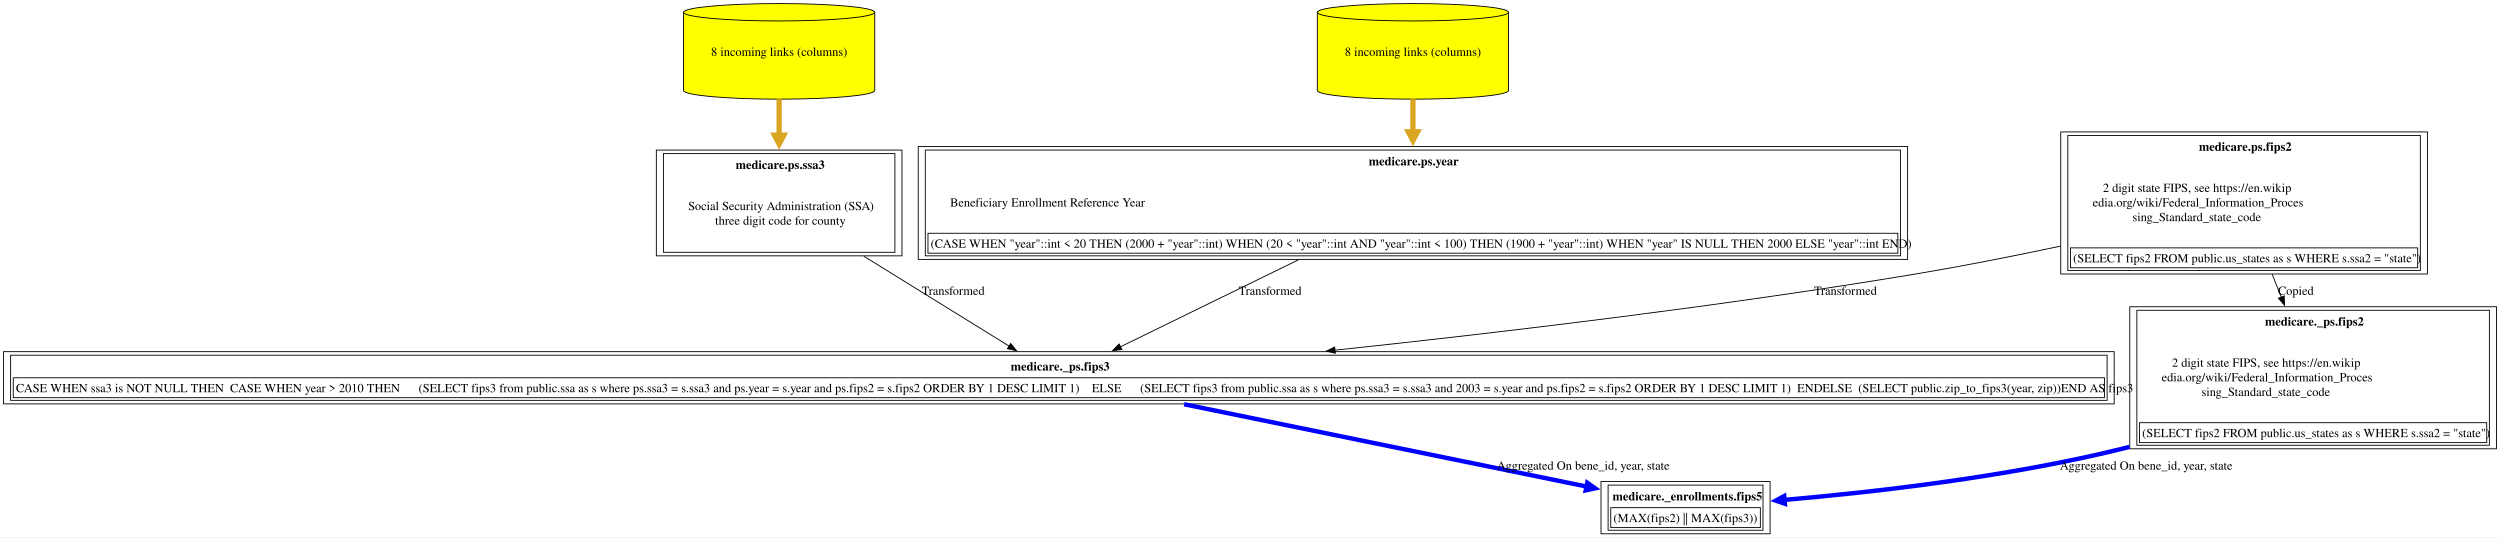
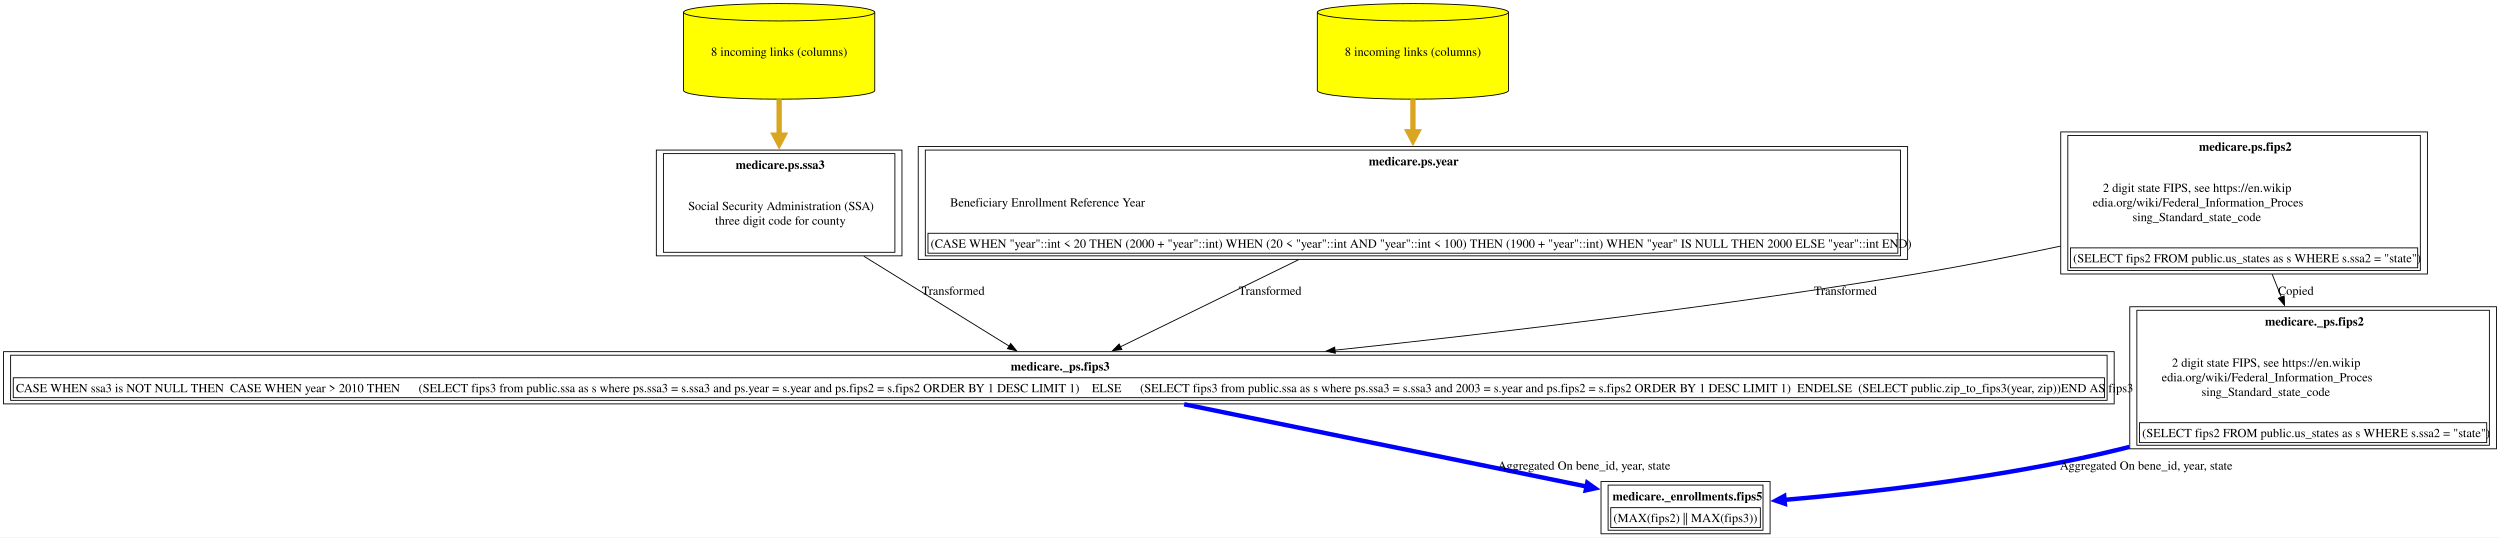
<svg xmlns="http://www.w3.org/2000/svg" xmlns:xlink="http://www.w3.org/1999/xlink" width="2824pt" height="607pt" viewBox="0.00 0.00 2824.38 607.00">
  <g id="graph0" class="graph" transform="scale(1 1) rotate(0) translate(4 603)">
    <polygon fill="white" stroke="none" points="-4,4 -4,-603 2820.38,-603 2820.38,4 -4,4" />
    <g id="node1" class="node">
      <g id="a_node1">
        <a xlink:href="../medicare._enrollments/fips5.html" xlink:title="&lt;TABLE&gt;" target="_blank">
          <polygon fill="none" stroke="black" points="1995.75,-59 1804.75,-59 1804.75,0 1995.75,0 1995.75,-59" />
          <text text-anchor="start" x="1817.75" y="-37.7" font-family="Times,serif" font-weight="bold" font-size="14.00">medicare._enrollments.fips5</text>
          <polygon fill="none" stroke="black" points="1815.75,-7 1815.75,-29.5 1984.75,-29.5 1984.75,-7 1815.75,-7" />
          <text text-anchor="start" x="1818.75" y="-13.2" font-family="Times,serif" font-size="14.00">(MAX(fips2) || MAX(fips3))</text>
          <polygon fill="none" stroke="black" points="1812.75,-4 1812.75,-55 1987.75,-55 1987.75,-4 1812.75,-4" />
        </a>
      </g>
    </g>
    <g id="node2" class="node">
      <g id="a_node2">
        <a xlink:href="../medicare._ps/fips3.html" xlink:title="&lt;TABLE&gt;" target="_blank">
          <polygon fill="none" stroke="black" points="2384.5,-205.75 0,-205.75 0,-146.75 2384.5,-146.75 2384.5,-205.75" />
          <text text-anchor="start" x="1137.88" y="-184.45" font-family="Times,serif" font-weight="bold" font-size="14.00">medicare._ps.fips3</text>
          <polygon fill="none" stroke="black" points="11,-153.75 11,-176.25 2373.5,-176.25 2373.5,-153.75 11,-153.75" />
          <text text-anchor="start" x="14" y="-159.95" font-family="Times,serif" font-size="14.00">CASE WHEN ssa3 is NOT NULL THEN  CASE WHEN year &gt; 2010 THEN      (SELECT fips3 from public.ssa as s where ps.ssa3 = s.ssa3 and ps.year = s.year and ps.fips2 = s.fips2 ORDER BY 1 DESC LIMIT 1)    ELSE      (SELECT fips3 from public.ssa as s where ps.ssa3 = s.ssa3 and 2003 = s.year and ps.fips2 = s.fips2 ORDER BY 1 DESC LIMIT 1)  ENDELSE  (SELECT public.zip_to_fips3(year, zip))END AS fips3</text>
          <polygon fill="none" stroke="black" points="8,-150.75 8,-201.75 2376.5,-201.75 2376.5,-150.75 8,-150.75" />
        </a>
      </g>
    </g>
    <g id="edge1" class="edge">
      <path fill="none" stroke="blue" stroke-width="5" d="M1333.82,-146.31C1467.58,-118.96 1665.56,-78.48 1788.54,-53.34" />
      <polygon fill="blue" stroke="blue" stroke-width="5" points="1789.23,-57.66 1798.15,-51.37 1787.48,-49.09 1789.23,-57.66" />
-       <text text-anchor="middle" x="1784.62" y="-72.45" font-family="Times,serif" font-size="14.00">	  Aggregated On bene_id, year, state</text>
+       <text text-anchor="middle" x="1785.62" y="-72.45" font-family="Times,serif" font-size="14.00">	  Aggregated On bene_id, year, state</text>
    </g>
    <g id="node3" class="node">
      <g id="a_node3">
        <a xlink:href="../medicare.ps/ssa3.html" xlink:title="&lt;TABLE&gt;" target="_blank">
          <polygon fill="none" stroke="black" points="1015,-433.5 737.5,-433.5 737.5,-314 1015,-314 1015,-433.5" />
          <text text-anchor="start" x="827.12" y="-412.2" font-family="Times,serif" font-weight="bold" font-size="14.00">medicare.ps.ssa3</text>
          <text text-anchor="start" x="773.5" y="-365.7" font-family="Times,serif" font-size="14.00">Social Security Administration (SSA)</text>
          <text text-anchor="start" x="803.88" y="-349.2" font-family="Times,serif" font-size="14.00">three digit code for county</text>
          <polygon fill="none" stroke="black" points="745.5,-318 745.5,-429.5 1007,-429.5 1007,-318 745.5,-318" />
        </a>
      </g>
    </g>
    <g id="edge2" class="edge">
      <path fill="none" stroke="black" d="M971.92,-313.56C1025.57,-280.37 1090.63,-240.12 1136.09,-211.99" />
      <polygon fill="black" stroke="black" points="1137.82,-215.04 1144.49,-206.8 1134.14,-209.09 1137.82,-215.04" />
      <text text-anchor="middle" x="1072.88" y="-269.95" font-family="Times,serif" font-size="14.00">  Transformed</text>
    </g>
    <g id="node4" class="node">
      <g id="a_node4">
        <a xlink:href="../medicare.ps/ssa3.html" xlink:title="8 incoming links (columns)" target="_blank">
          <path fill="yellow" stroke="black" d="M984.25,-589.18C984.25,-594.6 935.84,-599 876.25,-599 816.66,-599 768.25,-594.6 768.25,-589.18 768.25,-589.18 768.25,-500.82 768.25,-500.82 768.25,-495.4 816.66,-491 876.25,-491 935.84,-491 984.25,-495.4 984.25,-500.82 984.25,-500.82 984.25,-589.18 984.25,-589.18" />
          <path fill="none" stroke="black" d="M984.25,-589.18C984.25,-583.76 935.84,-579.36 876.25,-579.36 816.66,-579.36 768.25,-583.76 768.25,-589.18" />
          <text text-anchor="middle" x="876.25" y="-539.95" font-family="Times,serif" font-size="14.00">8 incoming links (columns)</text>
        </a>
      </g>
    </g>
    <g id="edge3" class="edge">
      <path fill="none" stroke="goldenrod" stroke-width="6" d="M876.25,-490.91C876.25,-477.88 876.25,-463.69 876.25,-449.84" />
      <polygon fill="goldenrod" stroke="goldenrod" stroke-width="6" points="881.5,-450.29 876.25,-440.29 871,-450.29 881.5,-450.29" />
    </g>
    <g id="node5" class="node">
      <g id="a_node5">
+         <a xlink:href="../medicare.ps/year.html" xlink:title="&lt;TABLE&gt;" target="_blank">
+           <polygon fill="none" stroke="black" points="2151.12,-437.5 1033.38,-437.5 1033.38,-310 2151.12,-310 2151.12,-437.5" />
+           <text text-anchor="start" x="1542.38" y="-416.2" font-family="Times,serif" font-weight="bold" font-size="14.00">medicare.ps.year</text>
+           <text text-anchor="start" x="1069.38" y="-369.7" font-family="Times,serif" font-size="14.00">Beneficiary Enrollment Reference Year</text>
+           <polygon fill="none" stroke="black" points="1044.38,-317 1044.38,-339.5 2140.12,-339.5 2140.12,-317 1044.38,-317" />
+           <text text-anchor="start" x="1047.38" y="-323.2" font-family="Times,serif" font-size="14.00">(CASE WHEN "year"::int &lt; 20 THEN (2000 + "year"::int) WHEN (20 &lt; "year"::int AND "year"::int &lt; 100) THEN (1900 + "year"::int) WHEN "year" IS NULL THEN 2000 ELSE "year"::int END)</text>
+           <polygon fill="none" stroke="black" points="1041.38,-314 1041.38,-433.5 2143.12,-433.5 2143.12,-314 1041.38,-314" />
+         </a>
+       </g>
+     </g>
+     <g id="edge4" class="edge">
+       <path fill="none" stroke="black" d="M1462.93,-309.55C1396,-276.83 1316.94,-238.19 1261.61,-211.15" />
+       <polygon fill="black" stroke="black" points="1263.44,-208.15 1252.92,-206.9 1260.37,-214.44 1263.44,-208.15" />
+       <text text-anchor="middle" x="1430.88" y="-269.95" font-family="Times,serif" font-size="14.00">  Transformed</text>
+     </g>
+     <g id="node6" class="node">
+       <g id="a_node6">
+         <a xlink:href="../medicare.ps/year.html" xlink:title="8 incoming links (columns)" target="_blank">
+           <path fill="yellow" stroke="black" d="M1700.25,-589.18C1700.25,-594.6 1651.84,-599 1592.25,-599 1532.66,-599 1484.25,-594.6 1484.25,-589.18 1484.25,-589.18 1484.25,-500.82 1484.25,-500.82 1484.25,-495.4 1532.66,-491 1592.25,-491 1651.84,-491 1700.25,-495.4 1700.25,-500.82 1700.25,-500.82 1700.25,-589.18 1700.25,-589.18" />
+           <path fill="none" stroke="black" d="M1700.25,-589.18C1700.25,-583.76 1651.84,-579.36 1592.25,-579.36 1532.66,-579.36 1484.25,-583.76 1484.25,-589.18" />
+           <text text-anchor="middle" x="1592.25" y="-539.95" font-family="Times,serif" font-size="14.00">8 incoming links (columns)</text>
+         </a>
+       </g>
+     </g>
+     <g id="edge5" class="edge">
+       <path fill="none" stroke="goldenrod" stroke-width="6" d="M1592.25,-490.91C1592.25,-479.18 1592.25,-466.51 1592.25,-454" />
+       <polygon fill="goldenrod" stroke="goldenrod" stroke-width="6" points="1597.5,-454.18 1592.25,-444.18 1587,-454.18 1597.5,-454.18" />
+     </g>
+     <g id="node7" class="node">
+       <g id="a_node7">
        <a xlink:href="../medicare.ps/fips2.html" xlink:title="&lt;TABLE&gt;" target="_blank">
          <polygon fill="none" stroke="black" points="2738.38,-454 2324.12,-454 2324.12,-293.5 2738.38,-293.5 2738.38,-454" />
          <text text-anchor="start" x="2480.25" y="-432.7" font-family="Times,serif" font-weight="bold" font-size="14.00">medicare.ps.fips2</text>
          <text text-anchor="start" x="2371.75" y="-386.2" font-family="Times,serif" font-size="14.00">2 digit state FIPS, see https://en.wikip</text>
          <text text-anchor="start" x="2360.12" y="-369.7" font-family="Times,serif" font-size="14.00">edia.org/wiki/Federal_Information_Proces</text>
          <text text-anchor="start" x="2405.12" y="-353.2" font-family="Times,serif" font-size="14.00">sing_Standard_state_code</text>
          <polygon fill="none" stroke="black" points="2335.12,-300.5 2335.12,-323 2727.38,-323 2727.38,-300.5 2335.12,-300.5" />
          <text text-anchor="start" x="2338.12" y="-306.7" font-family="Times,serif" font-size="14.00">(SELECT fips2 FROM public.us_states as s WHERE s.ssa2 = "state")</text>
          <polygon fill="none" stroke="black" points="2332.12,-297.5 2332.12,-450 2730.38,-450 2730.38,-297.5 2332.12,-297.5" />
        </a>
      </g>
    </g>
-     <g id="edge4" class="edge">
+     <g id="edge6" class="edge">
      <path fill="none" stroke="black" d="M2323.89,-324.98C2270.73,-313.69 2213.52,-302.37 2160.25,-293.5 1942.01,-257.16 1694.28,-227.63 1504.06,-207.42" />
      <polygon fill="black" stroke="black" points="1504.58,-203.95 1494.27,-206.38 1503.85,-210.92 1504.58,-203.95" />
      <text text-anchor="middle" x="2080.88" y="-269.95" font-family="Times,serif" font-size="14.00">  Transformed</text>
    </g>
    <g id="node8" class="node">
      <g id="a_node8">
        <a xlink:href="../medicare._ps/fips2.html" xlink:title="&lt;TABLE&gt;" target="_blank">
          <polygon fill="none" stroke="black" points="2816.38,-256.5 2402.12,-256.5 2402.12,-96 2816.38,-96 2816.38,-256.5" />
          <text text-anchor="start" x="2554.88" y="-235.2" font-family="Times,serif" font-weight="bold" font-size="14.00">medicare._ps.fips2</text>
          <text text-anchor="start" x="2449.75" y="-188.7" font-family="Times,serif" font-size="14.00">2 digit state FIPS, see https://en.wikip</text>
          <text text-anchor="start" x="2438.12" y="-172.2" font-family="Times,serif" font-size="14.00">edia.org/wiki/Federal_Information_Proces</text>
          <text text-anchor="start" x="2483.12" y="-155.7" font-family="Times,serif" font-size="14.00">sing_Standard_state_code</text>
          <polygon fill="none" stroke="black" points="2413.12,-103 2413.12,-125.5 2805.38,-125.5 2805.38,-103 2413.12,-103" />
          <text text-anchor="start" x="2416.12" y="-109.2" font-family="Times,serif" font-size="14.00">(SELECT fips2 FROM public.us_states as s WHERE s.ssa2 = "state")</text>
          <polygon fill="none" stroke="black" points="2410.12,-100 2410.12,-252.5 2808.38,-252.5 2808.38,-100 2410.12,-100" />
        </a>
      </g>
    </g>
    <g id="edge8" class="edge">
      <path fill="none" stroke="black" d="M2562.98,-293.23C2566.39,-284.66 2569.89,-275.9 2573.35,-267.22" />
      <polygon fill="black" stroke="black" points="2576.54,-268.69 2576.99,-258.1 2570.04,-266.09 2576.54,-268.69" />
      <text text-anchor="middle" x="2589.75" y="-269.95" font-family="Times,serif" font-size="14.00">Copied</text>
    </g>
-     <g id="node6" class="node">
-       <g id="a_node6">
-         <a xlink:href="../medicare.ps/year.html" xlink:title="&lt;TABLE&gt;" target="_blank">
-           <polygon fill="none" stroke="black" points="2151.12,-437.5 1033.38,-437.5 1033.38,-310 2151.12,-310 2151.12,-437.5" />
-           <text text-anchor="start" x="1542.38" y="-416.2" font-family="Times,serif" font-weight="bold" font-size="14.00">medicare.ps.year</text>
-           <text text-anchor="start" x="1069.38" y="-369.7" font-family="Times,serif" font-size="14.00">Beneficiary Enrollment Reference Year</text>
-           <polygon fill="none" stroke="black" points="1044.38,-317 1044.38,-339.5 2140.12,-339.5 2140.12,-317 1044.38,-317" />
-           <text text-anchor="start" x="1047.38" y="-323.2" font-family="Times,serif" font-size="14.00">(CASE WHEN "year"::int &lt; 20 THEN (2000 + "year"::int) WHEN (20 &lt; "year"::int AND "year"::int &lt; 100) THEN (1900 + "year"::int) WHEN "year" IS NULL THEN 2000 ELSE "year"::int END)</text>
-           <polygon fill="none" stroke="black" points="1041.38,-314 1041.38,-433.5 2143.12,-433.5 2143.12,-314 1041.38,-314" />
-         </a>
-       </g>
-     </g>
-     <g id="edge5" class="edge">
-       <path fill="none" stroke="black" d="M1462.93,-309.55C1396,-276.83 1316.94,-238.19 1261.61,-211.15" />
-       <polygon fill="black" stroke="black" points="1263.44,-208.15 1252.92,-206.9 1260.37,-214.44 1263.44,-208.15" />
-       <text text-anchor="middle" x="1430.88" y="-269.95" font-family="Times,serif" font-size="14.00">  Transformed</text>
-     </g>
-     <g id="node7" class="node">
-       <g id="a_node7">
-         <a xlink:href="../medicare.ps/year.html" xlink:title="8 incoming links (columns)" target="_blank">
-           <path fill="yellow" stroke="black" d="M1700.25,-589.18C1700.25,-594.6 1651.84,-599 1592.25,-599 1532.66,-599 1484.25,-594.6 1484.25,-589.18 1484.25,-589.18 1484.25,-500.82 1484.25,-500.82 1484.25,-495.4 1532.66,-491 1592.25,-491 1651.84,-491 1700.25,-495.4 1700.25,-500.82 1700.25,-500.82 1700.25,-589.18 1700.25,-589.18" />
-           <path fill="none" stroke="black" d="M1700.25,-589.18C1700.25,-583.76 1651.84,-579.36 1592.25,-579.36 1532.66,-579.36 1484.25,-583.76 1484.25,-589.18" />
-           <text text-anchor="middle" x="1592.25" y="-539.95" font-family="Times,serif" font-size="14.00">8 incoming links (columns)</text>
-         </a>
-       </g>
-     </g>
-     <g id="edge6" class="edge">
-       <path fill="none" stroke="goldenrod" stroke-width="6" d="M1592.25,-490.91C1592.25,-479.18 1592.25,-466.51 1592.25,-454" />
-       <polygon fill="goldenrod" stroke="goldenrod" stroke-width="6" points="1597.5,-454.18 1592.25,-444.18 1587,-454.18 1597.5,-454.18" />
-     </g>
    <g id="edge7" class="edge">
      <path fill="none" stroke="blue" stroke-width="5" d="M2401.72,-98.15C2398.89,-97.41 2396.06,-96.69 2393.25,-96 2264.48,-64.23 2112.73,-47 2011.95,-38.31" />
      <polygon fill="blue" stroke="blue" stroke-width="5" points="2012.46,-33.96 2002.13,-37.48 2011.73,-42.68 2012.46,-33.96" />
      <text text-anchor="middle" x="2420.62" y="-72.45" font-family="Times,serif" font-size="14.00">	  Aggregated On bene_id, year, state</text>
    </g>
  </g>
</svg>
